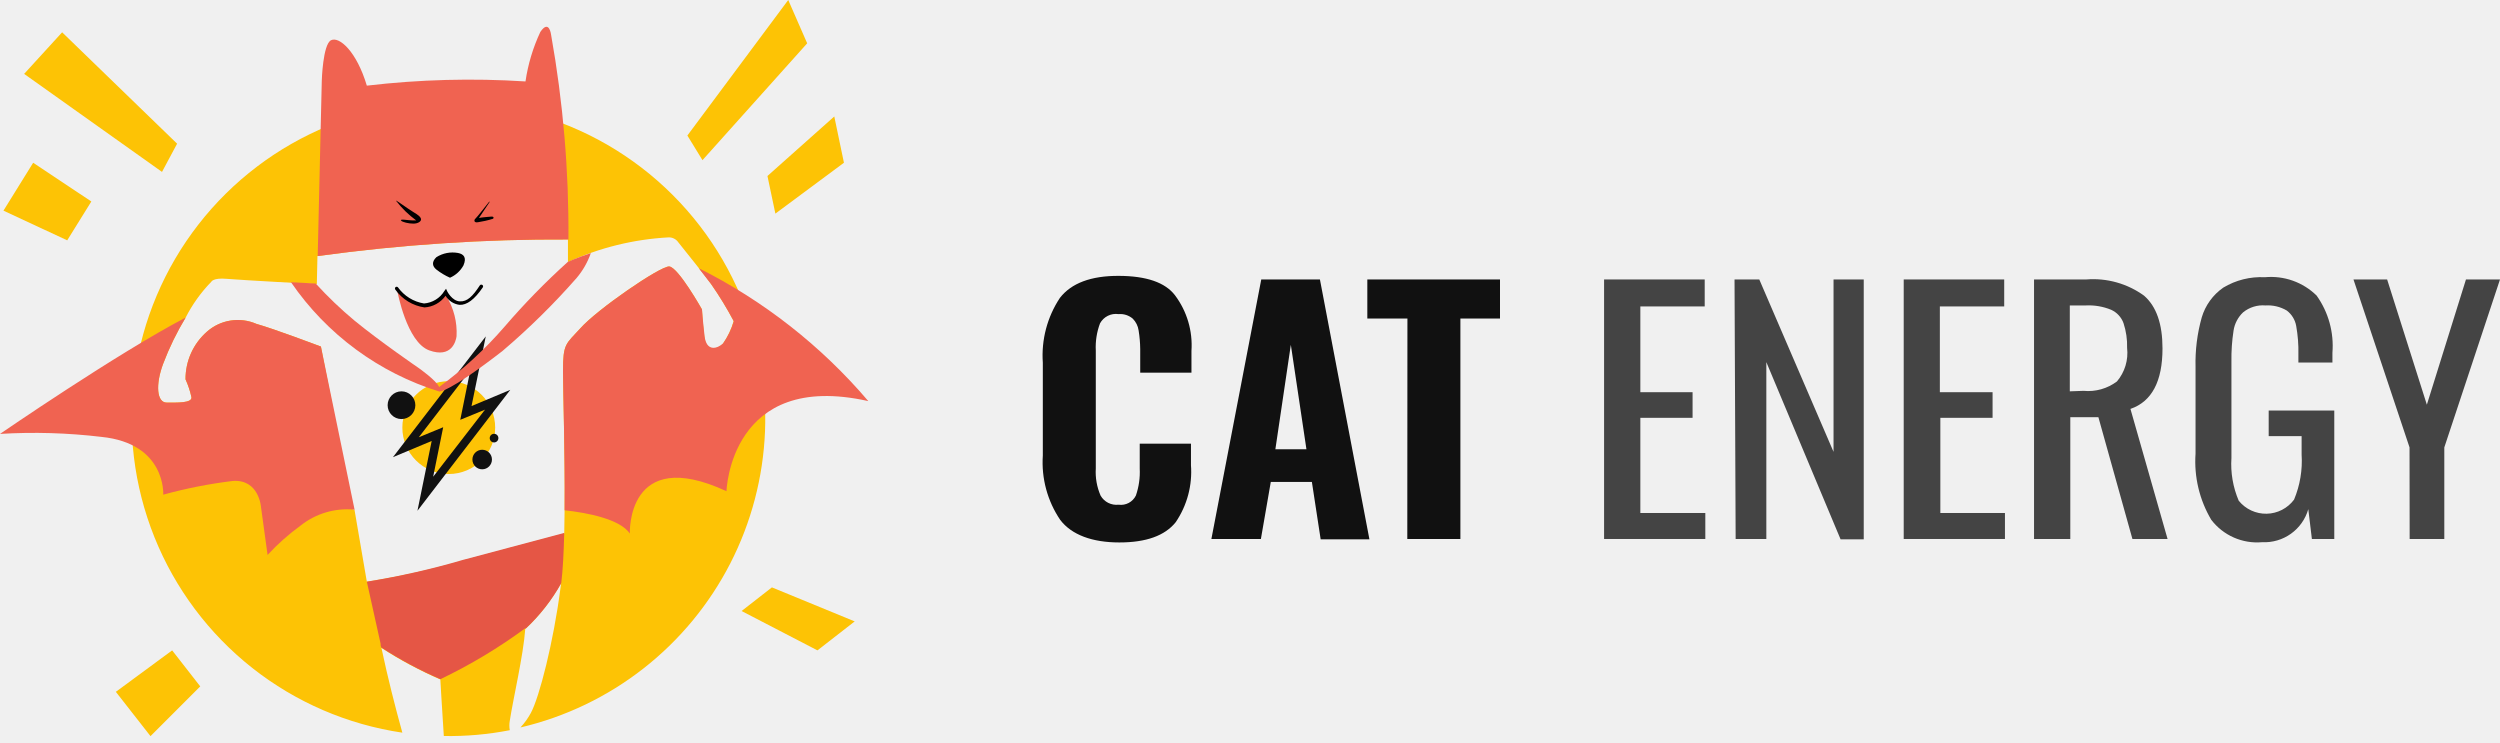
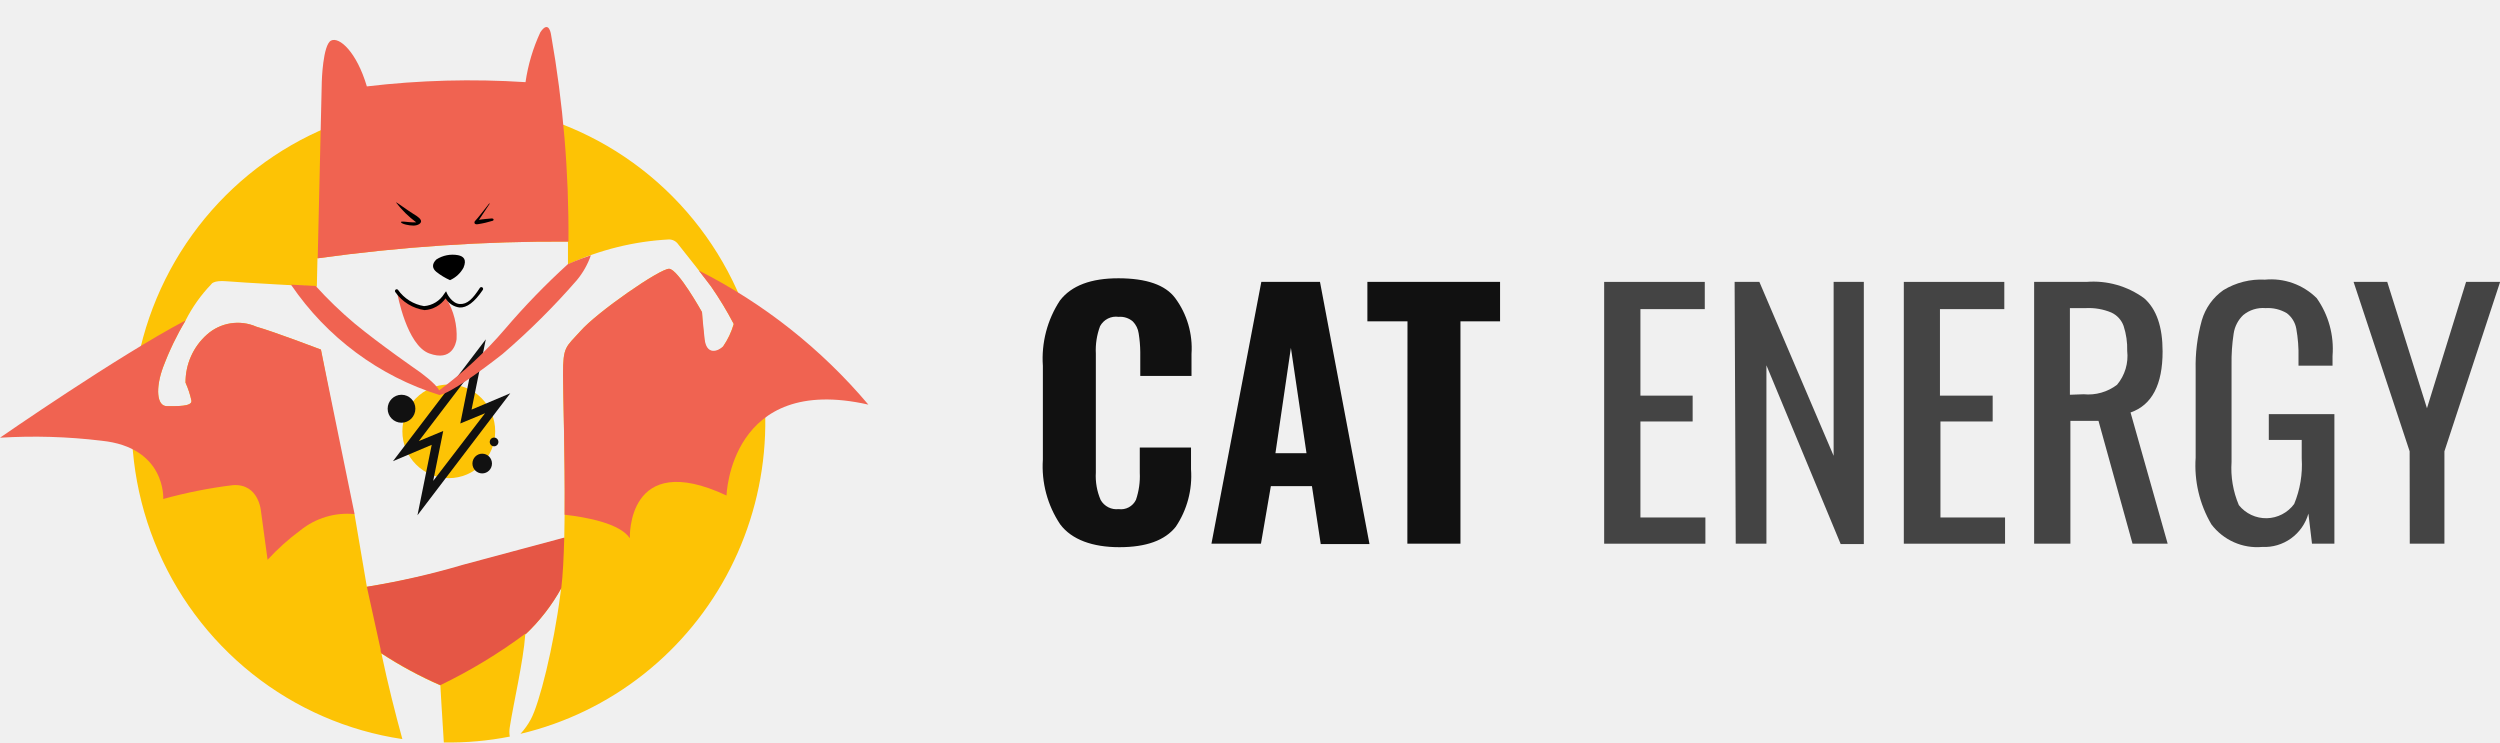
<svg xmlns="http://www.w3.org/2000/svg" width="202" height="60" viewBox="0 0 202 60" fill="none">
-   <g clip-path="url(#clip0_2403_2170)">
-     <path d="M59.88 24C58.156 19.869 55.38 16.263 51.828 13.54C48.276 10.817 44.072 9.072 39.636 8.479C35.2 7.887 30.685 8.467 26.543 10.163C22.401 11.859 18.776 14.61 16.028 18.144C13.281 21.677 11.508 25.869 10.885 30.301C10.262 34.733 10.812 39.251 12.479 43.405C14.147 47.558 16.874 51.202 20.388 53.974C23.903 56.745 28.082 58.547 32.51 59.2C31.93 57.11 31.34 54.8 30.82 52.35C32.333 53.331 33.925 54.184 35.58 54.9C35.58 54.9 35.7 57.06 35.86 59.47C37.648 59.501 39.435 59.343 41.19 59C41.145 58.749 41.145 58.491 41.19 58.24C41.48 56.37 42.28 53 42.44 50.83C43.593 49.751 44.572 48.5 45.34 47.12L45.28 47.56C44.73 51.82 43.58 56.37 42.88 57.63C42.653 58.047 42.374 58.434 42.05 58.78C45.67 57.931 49.062 56.305 51.99 54.014C54.919 51.723 57.314 48.823 59.011 45.515C60.707 42.206 61.663 38.568 61.813 34.853C61.963 31.138 61.304 27.435 59.88 24ZM58.41 27.79C57.97 28.22 57.06 28.51 56.91 27.21C56.76 25.91 56.72 25 56.72 25C56.72 25 54.79 21.57 54.07 21.53C53.35 21.49 48.24 25 46.89 26.53C45.72 27.82 45.49 27.73 45.49 30C45.49 31.71 45.71 38.17 45.59 43.11L37.44 45.28C34.878 46.015 32.273 46.59 29.64 47L28.64 41.17H28.5L25.93 28C25.93 28 22.12 26.56 20.72 26.17C20.063 25.882 19.337 25.789 18.628 25.901C17.919 26.012 17.257 26.324 16.72 26.8C16.172 27.28 15.734 27.872 15.435 28.536C15.137 29.201 14.985 29.922 14.99 30.65C15.201 31.115 15.362 31.601 15.47 32.1C15.52 32.58 14.27 32.53 13.47 32.53C12.67 32.53 12.55 31.09 13.18 29.4C13.671 28.101 14.281 26.849 15 25.66C15.541 24.598 16.239 23.624 17.07 22.77C17.07 22.77 17.21 22.43 18.32 22.53C19.43 22.63 25.6 22.96 25.6 22.96L25.65 20.69C32.356 19.764 39.12 19.316 45.89 19.35C45.89 19.96 45.89 20.57 45.89 21.18C48.454 20.01 51.215 19.331 54.03 19.18C54.181 19.176 54.33 19.21 54.464 19.278C54.599 19.346 54.714 19.446 54.8 19.57C55.14 20 57.21 22.57 57.45 22.94C58.122 23.901 58.733 24.903 59.28 25.94C59.093 26.597 58.799 27.218 58.41 27.78V27.79Z" fill="#FDC305" />
-     <path d="M56.46 21.67C56.93 22.27 57.34 22.8 57.46 22.96C58.132 23.921 58.743 24.923 59.29 25.96C59.1 26.595 58.809 27.196 58.43 27.74C57.99 28.17 57.08 28.46 56.93 27.16C56.78 25.86 56.72 25 56.72 25C56.72 25 54.79 21.57 54.07 21.53C53.35 21.49 48.24 25 46.89 26.53C45.72 27.82 45.49 27.73 45.49 30C45.49 31.5 45.66 36.65 45.62 41.23C47.43 41.43 50.09 41.93 50.89 43.11C50.89 43.11 50.6 35.93 58.7 39.69C58.7 39.69 58.98 29.9 70.16 32.41C66.359 27.948 61.7 24.296 56.46 21.67Z" fill="#F06351" />
-     <path d="M45.93 19.35C45.971 13.809 45.502 8.275 44.53 2.82C44.53 2.82 44.38 1.52 43.66 2.58C43.066 3.847 42.661 5.195 42.46 6.58C38.185 6.306 33.894 6.42 29.64 6.92C28.82 4.17 27.42 2.92 26.75 3.25C26.08 3.58 26 6.53 26 6.53L25.67 20.69C32.383 19.763 39.153 19.315 45.93 19.35Z" fill="#F06351" />
-     <path d="M45.35 47.12C45.48 46.05 45.55 44.63 45.59 43.06L37.44 45.23C34.879 45.982 32.274 46.573 29.64 47L30.75 52C30.75 52.11 30.75 52.22 30.82 52.33C32.333 53.311 33.925 54.164 35.58 54.88C37.999 53.724 40.302 52.341 42.46 50.75V50.81C43.608 49.737 44.583 48.492 45.35 47.12Z" fill="#E55645" />
-     <path d="M32 16.22C31.95 16.12 33 16.9 33.41 17.14C33.82 17.38 34.02 17.56 34.02 17.73C34.02 17.9 33.76 18.07 33.4 18.07C33.04 18.07 32.48 17.95 32.4 17.81C32.32 17.67 33 17.81 33.34 17.81H33.63C33.014 17.36 32.466 16.824 32 16.22Z" fill="black" />
-     <path d="M39.5 16.33C39.5 16.33 38.5 17.61 38.41 17.67C38.32 17.73 38.24 18.01 38.6 17.96C39.013 17.898 39.421 17.805 39.82 17.68C39.93 17.62 39.89 17.48 39.7 17.5C39.51 17.52 39.02 17.55 38.7 17.61L39.55 16.34C39.55 16.34 39.58 16.22 39.5 16.33Z" fill="black" />
-     <path d="M36.36 22.44C36.824 22.236 37.207 21.884 37.45 21.44C37.73 20.78 37.45 20.53 37.01 20.44C36.405 20.33 35.78 20.451 35.26 20.78C34.87 21.15 34.92 21.51 35.26 21.78C35.598 22.045 35.967 22.267 36.36 22.44Z" fill="black" />
-     <path d="M36 23.7C35.885 23.927 35.729 24.13 35.54 24.3C35.255 24.529 34.905 24.662 34.54 24.68C33.989 24.734 33.439 24.577 33 24.24C32.798 24.122 32.619 23.97 32.47 23.79C32.37 23.681 32.247 23.596 32.11 23.54C32.11 23.54 32.86 27.65 34.68 28.31C36.5 28.97 36.84 27.55 36.89 27.17C36.951 26.032 36.665 24.902 36.07 23.93C36.07 23.63 36.05 23.83 36 23.7Z" fill="#F06351" />
-     <path d="M34.3 24.84C33.832 24.773 33.383 24.611 32.979 24.366C32.575 24.12 32.225 23.795 31.95 23.41C31.925 23.383 31.912 23.347 31.912 23.31C31.912 23.273 31.925 23.238 31.95 23.21C31.963 23.197 31.979 23.186 31.996 23.179C32.013 23.172 32.031 23.168 32.05 23.168C32.069 23.168 32.087 23.172 32.104 23.179C32.121 23.186 32.137 23.197 32.15 23.21C32.398 23.557 32.711 23.852 33.074 24.077C33.436 24.302 33.839 24.452 34.26 24.52C34.593 24.495 34.915 24.391 35.2 24.217C35.486 24.044 35.725 23.805 35.9 23.52L36.04 23.33L36.14 23.55C36.14 23.55 36.52 24.31 37.14 24.35C37.76 24.39 38.2 23.93 38.77 23.06C38.791 23.028 38.824 23.006 38.862 22.999C38.899 22.991 38.938 22.999 38.97 23.02C39.002 23.041 39.024 23.074 39.031 23.112C39.039 23.149 39.031 23.188 39.01 23.22C38.343 24.2 37.713 24.67 37.12 24.63C36.891 24.6 36.671 24.518 36.477 24.392C36.283 24.266 36.12 24.098 36 23.9C35.804 24.173 35.55 24.399 35.256 24.562C34.962 24.725 34.635 24.82 34.3 24.84Z" fill="black" />
-     <path d="M36.26 38.3C38.331 38.3 40.01 36.621 40.01 34.55C40.01 32.479 38.331 30.8 36.26 30.8C34.189 30.8 32.51 32.479 32.51 34.55C32.51 36.621 34.189 38.3 36.26 38.3Z" fill="#FDC305" />
-     <path d="M41.23 31.5L38.1 32.81L39.25 27.18L31.75 36.94L34.88 35.63L33.73 41.27L41.23 31.5ZM33.84 35.33L38 29.92L37.19 33.92L39.19 33.1L35 38.52L35.81 34.52L33.84 35.33Z" fill="#111111" />
-     <path d="M32.44 33.86C33.059 33.86 33.56 33.359 33.56 32.74C33.56 32.121 33.059 31.62 32.44 31.62C31.821 31.62 31.32 32.121 31.32 32.74C31.32 33.359 31.821 33.86 32.44 33.86Z" fill="#111111" />
-     <path d="M38.96 37.92C39.396 37.92 39.75 37.566 39.75 37.13C39.75 36.694 39.396 36.34 38.96 36.34C38.524 36.34 38.17 36.694 38.17 37.13C38.17 37.566 38.524 37.92 38.96 37.92Z" fill="#111111" />
-     <path d="M39.92 35.75C40.113 35.75 40.27 35.593 40.27 35.4C40.27 35.207 40.113 35.05 39.92 35.05C39.727 35.05 39.57 35.207 39.57 35.4C39.57 35.593 39.727 35.75 39.92 35.75Z" fill="#111111" />
-     <path d="M45.88 21.16C44.075 22.787 42.375 24.527 40.79 26.37C39.211 28.199 37.43 29.843 35.48 31.27C35.26 30.74 33.85 29.75 33.85 29.75C33.85 29.75 30.71 27.6 28.65 25.91C27.536 24.983 26.487 23.98 25.51 22.91L23.51 22.8C26.397 27.017 30.627 30.133 35.51 31.64C36.37 31.5 38.79 29.77 40.6 28.36C42.741 26.539 44.747 24.564 46.6 22.45C47.098 21.858 47.484 21.18 47.74 20.45C46.6 20.83 45.88 21.16 45.88 21.16Z" fill="#F06351" />
-     <path d="M65.22 3.5L56.76 12.94L55.54 10.95L63.69 0L65.22 3.5Z" fill="#FDC305" />
-     <path d="M62.65 17.26L68.19 13.15L67.41 9.41L62.01 14.22L62.65 17.26Z" fill="#FDC305" />
-     <path d="M59.92 49.37L66.05 52.55L69.06 50.21L62.37 47.46L59.92 49.37Z" fill="#FDC305" />
-     <path d="M1.95 5.97L5.02 2.61L14.31 11.61L13.09 13.89L1.95 5.97Z" fill="#FDC305" />
-     <path d="M7.38 16.28L2.68 13.15L0.28 17.02L5.43 19.42L7.38 16.28Z" fill="#FDC305" />
-     <path d="M13.91 52.55L9.36 55.9L12.16 59.48L16.18 55.46L13.91 52.55Z" fill="#FDC305" />
-     <path d="M25.93 28C25.93 28 22.12 26.56 20.72 26.17C20.063 25.882 19.337 25.789 18.628 25.901C17.919 26.012 17.257 26.324 16.72 26.8C16.172 27.28 15.734 27.872 15.435 28.536C15.137 29.201 14.985 29.922 14.99 30.65C15.201 31.115 15.362 31.601 15.47 32.1C15.52 32.58 14.27 32.53 13.47 32.53C12.67 32.53 12.55 31.09 13.18 29.4C13.671 28.101 14.281 26.849 15 25.66C9.55 28.5 0 35.06 0 35.06C2.732 34.895 5.473 34.976 8.19 35.3C13.44 35.83 13.19 39.97 13.19 39.97C15.037 39.461 16.918 39.09 18.82 38.86C20.94 38.72 21.09 40.98 21.09 40.98L21.62 44.84C22.425 43.969 23.312 43.179 24.27 42.48C25.505 41.492 27.076 41.025 28.65 41.18L25.93 28Z" fill="#F06351" />
-     <path d="M85.66 42C84.63 40.474 84.137 38.648 84.26 36.81V29.31C84.13 27.459 84.615 25.617 85.64 24.07C86.567 22.877 88.15 22.283 90.39 22.29C92.63 22.297 94.147 22.82 94.94 23.86C95.907 25.149 96.379 26.742 96.27 28.35V30.11H92.13V28.2C92.124 27.697 92.081 27.196 92 26.7C91.95 26.341 91.785 26.008 91.53 25.75C91.373 25.615 91.19 25.513 90.992 25.449C90.795 25.386 90.587 25.362 90.38 25.38C90.083 25.336 89.78 25.384 89.512 25.518C89.243 25.652 89.023 25.866 88.88 26.13C88.617 26.832 88.501 27.581 88.54 28.33V37.85C88.494 38.604 88.628 39.358 88.93 40.05C89.074 40.3 89.288 40.502 89.546 40.632C89.804 40.761 90.094 40.813 90.38 40.78C90.662 40.82 90.948 40.77 91.2 40.637C91.451 40.504 91.654 40.295 91.78 40.04C92.022 39.336 92.127 38.593 92.09 37.85V35.85H96.23V37.58C96.352 39.211 95.918 40.836 95 42.19C94.12 43.29 92.6 43.83 90.44 43.83C88.28 43.83 86.59 43.23 85.66 42Z" fill="#111111" />
-     <path d="M101.91 22.58H106.65L110.65 43.58H106.71L106 38.94H102.68L101.88 43.55H97.88L101.91 22.58ZM105.56 36.3L104.3 27.86L103.05 36.3H105.56Z" fill="#111111" />
-     <path d="M113.72 25.74H110.48V22.58H121.2V25.74H118V43.55H113.71L113.72 25.74Z" fill="#111111" />
-     <path d="M129.61 22.58H137.74V24.76H132.54V31.69H136.76V33.76H132.54V41.45H137.79V43.55H129.61V22.58Z" fill="#444444" />
-     <path d="M140.15 22.58H142.15L148.15 36.51V22.58H150.59V43.58H148.72L142.72 29.26V43.55H140.24L140.15 22.58Z" fill="#444444" />
-     <path d="M153.82 22.58H161.94V24.76H156.74V31.69H161V33.76H156.78V41.45H162V43.55H153.82V22.58Z" fill="#444444" />
-     <path d="M164.35 22.58H168.57C170.233 22.446 171.889 22.911 173.24 23.89C174.24 24.76 174.73 26.18 174.73 28.15C174.73 30.817 173.867 32.447 172.14 33.04L175.14 43.55H172.3L169.55 33.71H167.28V43.55H164.35V22.58ZM168.35 31.58C169.313 31.673 170.277 31.402 171.05 30.82C171.364 30.448 171.599 30.016 171.74 29.55C171.881 29.084 171.925 28.594 171.87 28.11C171.89 27.432 171.792 26.755 171.58 26.11C171.494 25.872 171.361 25.654 171.189 25.469C171.018 25.283 170.81 25.134 170.58 25.03C169.931 24.764 169.231 24.644 168.53 24.68H167.24V31.62L168.35 31.58Z" fill="#444444" />
-     <path d="M178.67 42C177.714 40.387 177.271 38.521 177.4 36.65V29.65C177.366 28.299 177.534 26.951 177.9 25.65C178.189 24.672 178.803 23.822 179.64 23.24C180.651 22.631 181.821 22.338 183 22.4C183.762 22.328 184.532 22.422 185.254 22.678C185.976 22.934 186.633 23.344 187.18 23.88C188.139 25.224 188.593 26.864 188.46 28.51V29.29H185.71V28.64C185.729 27.863 185.668 27.085 185.53 26.32C185.439 25.83 185.168 25.391 184.77 25.09C184.251 24.784 183.652 24.641 183.05 24.68C182.397 24.624 181.748 24.825 181.24 25.24C180.825 25.634 180.554 26.154 180.47 26.72C180.343 27.544 180.286 28.377 180.3 29.21V37C180.221 38.184 180.423 39.37 180.89 40.46C181.161 40.795 181.506 41.064 181.897 41.246C182.288 41.428 182.716 41.518 183.147 41.509C183.578 41.501 184.002 41.394 184.386 41.196C184.769 40.999 185.102 40.716 185.36 40.37C185.842 39.217 186.051 37.967 185.97 36.72V35.24H183.31V33.17H188.61V43.55H186.8L186.51 41.14C186.281 41.941 185.788 42.64 185.11 43.125C184.433 43.61 183.612 43.851 182.78 43.81C181.998 43.879 181.211 43.749 180.493 43.433C179.774 43.116 179.147 42.623 178.67 42Z" fill="#444444" />
-     <path d="M194.69 36.15L190.16 22.58H192.88L196.09 32.7L199.25 22.58H202L197.5 36.15V43.55H194.7L194.69 36.15Z" fill="#444444" />
+   <g clip-path="url(#clip0_3398_487)">
+     <path d="M59.882 24.21C58.158 20.043 55.382 16.405 51.83 13.658C48.278 10.911 44.074 9.151 39.637 8.553C35.201 7.956 30.686 8.541 26.544 10.252C22.402 11.962 18.776 14.738 16.029 18.302C13.281 21.867 11.508 26.095 10.885 30.566C10.262 35.037 10.812 39.594 12.479 43.784C14.147 47.974 16.874 51.65 20.389 54.446C23.903 57.241 28.083 59.059 32.511 59.718C31.931 57.609 31.341 55.279 30.821 52.808C32.334 53.797 33.926 54.658 35.581 55.38V55.38C35.581 55.38 35.701 57.559 35.861 59.99C37.65 60.021 39.436 59.862 41.191 59.516C41.146 59.262 41.146 59.003 41.191 58.749C41.481 56.863 42.282 53.463 42.442 51.274C43.595 50.186 44.573 48.924 45.342 47.532V47.532L45.282 47.976C44.732 52.273 43.582 56.863 42.882 58.134C42.655 58.555 42.376 58.944 42.052 59.294C45.672 58.437 49.063 56.797 51.992 54.486C54.921 52.175 57.317 49.25 59.013 45.913C60.709 42.575 61.666 38.905 61.816 35.158C61.966 31.41 61.306 27.675 59.882 24.21V24.21ZM58.412 28.033C57.972 28.467 57.062 28.759 56.912 27.448C56.762 26.137 56.722 25.219 56.722 25.219C56.722 25.219 54.792 21.759 54.072 21.718C53.352 21.678 48.242 25.219 46.892 26.762C45.722 28.063 45.492 27.972 45.492 30.262C45.492 31.987 45.712 38.504 45.592 43.487L37.441 45.676C34.88 46.417 32.274 46.997 29.641 47.411L28.641 41.53H28.501L25.931 28.245C25.931 28.245 22.121 26.792 20.721 26.399C20.063 26.109 19.337 26.014 18.628 26.127C17.919 26.24 17.258 26.554 16.72 27.034C16.172 27.518 15.734 28.116 15.435 28.786C15.137 29.456 14.985 30.183 14.99 30.918C15.202 31.387 15.363 31.877 15.47 32.381C15.52 32.865 14.27 32.814 13.47 32.814C12.67 32.814 12.55 31.362 13.18 29.657C13.672 28.346 14.281 27.083 15 25.884C15.541 24.813 16.239 23.831 17.07 22.969C17.07 22.969 17.21 22.626 18.32 22.727C19.43 22.828 25.601 23.161 25.601 23.161L25.651 20.871C32.357 19.937 39.121 19.485 45.892 19.519C45.892 20.134 45.892 20.75 45.892 21.365C48.456 20.185 51.217 19.5 54.032 19.348C54.183 19.344 54.332 19.378 54.466 19.446C54.601 19.515 54.716 19.616 54.802 19.741C55.142 20.175 57.212 22.767 57.452 23.141C58.125 24.11 58.736 25.12 59.282 26.167C59.095 26.829 58.801 27.456 58.412 28.023V28.033Z" fill="#FDC305" />
+     <path d="M56.463 21.859C56.933 22.465 57.343 22.999 57.463 23.161C58.135 24.13 58.746 25.141 59.293 26.187C59.103 26.828 58.812 27.434 58.433 27.983C57.993 28.416 57.083 28.709 56.933 27.397C56.783 26.086 56.723 25.219 56.723 25.219C56.723 25.219 54.793 21.759 54.073 21.718C53.353 21.678 48.242 25.219 46.892 26.762C45.722 28.063 45.492 27.972 45.492 30.262C45.492 31.775 45.662 36.97 45.622 41.59C47.432 41.792 50.093 42.297 50.892 43.487C50.892 43.487 50.602 36.244 58.703 40.037C58.703 40.037 58.983 30.161 70.163 32.693C66.363 28.192 61.703 24.508 56.463 21.859V21.859Z" fill="#F06351" />
+     <path d="M45.932 19.519C45.973 13.93 45.504 8.348 44.532 2.845C44.532 2.845 44.382 1.533 43.662 2.603C43.068 3.881 42.664 5.24 42.462 6.638C38.187 6.361 33.896 6.476 29.642 6.981C28.821 4.206 27.421 2.946 26.751 3.278C26.081 3.611 26.001 6.587 26.001 6.587L25.671 20.871C32.385 19.936 39.155 19.484 45.932 19.519V19.519Z" fill="#F06351" />
+     <path d="M45.351 47.532C45.481 46.453 45.551 45.02 45.591 43.437L37.441 45.625C34.881 46.384 32.276 46.98 29.641 47.411L30.751 52.455C30.751 52.566 30.751 52.676 30.821 52.788C32.334 53.777 33.926 54.638 35.581 55.36C38 54.194 40.304 52.799 42.461 51.194V51.254C43.609 50.171 44.584 48.916 45.351 47.532V47.532Z" fill="#E55645" />
+     <path d="M32.002 16.362C31.952 16.261 33.002 17.048 33.412 17.29C33.822 17.532 34.022 17.713 34.022 17.885C34.022 18.056 33.762 18.228 33.402 18.228C33.042 18.228 32.482 18.107 32.402 17.966C32.322 17.825 33.002 17.966 33.342 17.966H33.632C33.016 17.511 32.467 16.971 32.002 16.362Z" fill="black" />
+     <path d="M39.502 16.473C39.502 16.473 38.502 17.764 38.412 17.825C38.322 17.885 38.242 18.168 38.602 18.117C39.015 18.055 39.423 17.96 39.822 17.835C39.932 17.774 39.892 17.633 39.702 17.653C39.512 17.673 39.022 17.703 38.702 17.764L39.552 16.483C39.552 16.483 39.582 16.362 39.502 16.473Z" fill="black" />
+     <path d="M36.362 22.636C36.825 22.43 37.208 22.076 37.452 21.627C37.732 20.962 37.452 20.709 37.012 20.619C36.406 20.507 35.782 20.63 35.262 20.962C34.872 21.335 34.922 21.698 35.262 21.97C35.599 22.238 35.969 22.461 36.362 22.636V22.636Z" fill="black" />
+     <path d="M36.002 23.907C35.887 24.136 35.731 24.341 35.542 24.512C35.257 24.744 34.907 24.878 34.542 24.896C33.991 24.95 33.441 24.792 33.002 24.452C32.8 24.333 32.621 24.179 32.472 23.998C32.372 23.888 32.249 23.802 32.112 23.746C32.112 23.746 32.862 27.892 34.682 28.558C36.502 29.223 36.842 27.791 36.892 27.407C36.953 26.259 36.667 25.12 36.072 24.139C36.072 23.837 36.052 24.038 36.002 23.907Z" fill="#F06351" />
+     <path d="M34.302 25.057C33.834 24.989 33.384 24.826 32.98 24.579C32.576 24.331 32.226 24.003 31.952 23.615C31.927 23.587 31.913 23.551 31.913 23.514C31.913 23.477 31.927 23.441 31.952 23.413C31.965 23.399 31.98 23.389 31.997 23.382C32.014 23.374 32.033 23.37 32.052 23.37C32.07 23.37 32.089 23.374 32.106 23.382C32.123 23.389 32.139 23.399 32.152 23.413C32.399 23.763 32.713 24.06 33.075 24.287C33.437 24.514 33.841 24.666 34.262 24.734C34.595 24.709 34.917 24.605 35.202 24.429C35.487 24.254 35.727 24.013 35.902 23.726L36.042 23.534L36.142 23.756C36.142 23.756 36.522 24.523 37.142 24.563C37.762 24.603 38.202 24.139 38.772 23.262C38.793 23.23 38.826 23.207 38.863 23.2C38.901 23.192 38.94 23.2 38.972 23.221C39.003 23.243 39.026 23.276 39.033 23.314C39.041 23.352 39.033 23.391 39.012 23.423C38.345 24.412 37.715 24.886 37.122 24.845C36.892 24.815 36.673 24.733 36.479 24.605C36.285 24.478 36.122 24.308 36.002 24.109C35.806 24.384 35.552 24.613 35.258 24.777C34.964 24.941 34.637 25.037 34.302 25.057Z" fill="black" />
+     <path d="M36.262 38.635C38.333 38.635 40.012 36.941 40.012 34.852C40.012 32.763 38.333 31.069 36.262 31.069C34.191 31.069 32.512 32.763 32.512 34.852C32.512 36.941 34.191 38.635 36.262 38.635Z" fill="#FDC305" />
+     <path d="M41.232 31.775L38.102 33.097L39.252 27.418L31.752 37.263L34.882 35.941L33.732 41.631L41.232 31.775ZM33.842 35.639L38.002 30.182L37.192 34.217L39.192 33.389L35.002 38.857L35.812 34.822L33.842 35.639Z" fill="#111111" />
+     <path d="M32.442 34.156C33.06 34.156 33.562 33.65 33.562 33.026C33.562 32.402 33.06 31.896 32.442 31.896C31.823 31.896 31.322 32.402 31.322 33.026C31.322 33.65 31.823 34.156 32.442 34.156Z" fill="#111111" />
+     <path d="M38.962 38.252C39.398 38.252 39.752 37.895 39.752 37.455C39.752 37.014 39.398 36.658 38.962 36.658C38.526 36.658 38.172 37.014 38.172 37.455C38.172 37.895 38.526 38.252 38.962 38.252Z" fill="#111111" />
+     <path d="M39.922 36.062C40.115 36.062 40.272 35.904 40.272 35.709C40.272 35.514 40.115 35.356 39.922 35.356C39.729 35.356 39.572 35.514 39.572 35.709C39.572 35.904 39.729 36.062 39.922 36.062Z" fill="#111111" />
+     <path d="M45.882 21.345C44.077 22.986 42.377 24.742 40.792 26.601C39.213 28.446 37.432 30.104 35.482 31.543C35.262 31.009 33.852 30.01 33.852 30.01C33.852 30.01 30.712 27.841 28.651 26.137C27.538 25.201 26.489 24.19 25.511 23.11L23.511 22.999C26.398 27.253 30.628 30.396 35.512 31.917C36.372 31.775 38.792 30.03 40.602 28.608C42.743 26.771 44.749 24.778 46.602 22.646C47.1 22.049 47.487 21.365 47.742 20.629C46.602 21.012 45.882 21.345 45.882 21.345Z" fill="#F06351" />
+     <path d="M25.931 28.245C25.931 28.245 22.121 26.792 20.721 26.399C20.064 26.109 19.338 26.014 18.629 26.127C17.92 26.24 17.258 26.554 16.721 27.034C16.173 27.518 15.735 28.116 15.436 28.786C15.137 29.456 14.986 30.183 14.991 30.918C15.202 31.387 15.363 31.877 15.471 32.381C15.521 32.865 14.271 32.814 13.471 32.814C12.671 32.814 12.551 31.362 13.181 29.657C13.672 28.346 14.281 27.083 15.001 25.884C9.55 28.749 0 35.367 0 35.367C2.732 35.2 5.473 35.281 8.19 35.609C13.441 36.143 13.191 40.319 13.191 40.319C15.037 39.806 16.919 39.432 18.821 39.2C20.941 39.059 21.091 41.338 21.091 41.338L21.621 45.232C22.426 44.354 23.313 43.556 24.271 42.851C25.506 41.855 27.078 41.384 28.651 41.54V41.54L25.931 28.245Z" fill="#F06351" />
+     <path d="M85.664 42.367C84.634 40.827 84.141 38.985 84.264 37.132V29.566C84.134 27.699 84.619 25.841 85.644 24.28C86.571 23.077 88.154 22.478 90.394 22.485C92.634 22.492 94.151 23.02 94.944 24.069C95.912 25.369 96.383 26.976 96.274 28.598V30.373H92.134V28.447C92.129 27.94 92.085 27.434 92.004 26.933C91.954 26.571 91.789 26.235 91.534 25.975C91.377 25.839 91.194 25.736 90.996 25.672C90.799 25.608 90.591 25.584 90.384 25.602C90.087 25.557 89.784 25.606 89.516 25.741C89.247 25.877 89.027 26.092 88.884 26.358C88.621 27.067 88.505 27.822 88.544 28.578V38.181C88.499 38.941 88.632 39.702 88.934 40.4C89.078 40.652 89.293 40.856 89.55 40.987C89.808 41.118 90.098 41.17 90.384 41.136C90.666 41.177 90.953 41.126 91.204 40.992C91.455 40.858 91.659 40.647 91.784 40.39C92.026 39.68 92.131 38.931 92.094 38.181V36.163H96.234V37.908C96.356 39.554 95.922 41.193 95.004 42.559C94.124 43.669 92.604 44.213 90.444 44.213C88.284 44.213 86.594 43.608 85.664 42.367Z" fill="#111111" />
+     <path d="M101.915 22.777H106.655L110.655 43.961H106.715L106.005 39.28H102.685L101.885 43.931H97.885L101.915 22.777ZM105.565 36.617L104.305 28.104L103.055 36.617H105.565Z" fill="#111111" />
+     <path d="M113.725 25.965H110.485V22.777H121.205V25.965H118.005V43.931H113.715L113.725 25.965Z" fill="#111111" />
+     <path d="M129.616 22.777H137.746V24.977H132.546V31.967H136.766V34.055H132.546V41.812H137.796V43.931H129.616V22.777Z" fill="#444444" />
+     <path d="M140.157 22.777H142.157L148.157 36.829V22.777H150.597V43.961H148.727L142.727 29.516V43.931H140.247L140.157 22.777Z" fill="#444444" />
+     <path d="M153.828 22.777H161.948V24.977H156.748V31.967H161.008V34.055H156.788V41.812H162.008V43.931H153.828V22.777Z" fill="#444444" />
+     <path d="M164.358 22.777H168.578C170.241 22.642 171.897 23.111 173.248 24.099C174.248 24.977 174.738 26.409 174.738 28.396C174.738 31.086 173.875 32.73 172.148 33.329L175.148 43.931H172.308L169.558 34.005H167.288V43.931H164.358V22.777ZM168.358 31.856C169.322 31.95 170.285 31.677 171.058 31.089C171.372 30.714 171.607 30.278 171.748 29.808C171.889 29.338 171.933 28.844 171.878 28.356C171.898 27.671 171.8 26.989 171.588 26.338C171.502 26.098 171.369 25.878 171.198 25.691C171.026 25.504 170.819 25.354 170.588 25.249C169.939 24.98 169.239 24.86 168.538 24.896H167.248V31.896L168.358 31.856Z" fill="#444444" />
+     <path d="M178.679 42.367C177.723 40.74 177.28 38.858 177.409 36.97V29.909C177.374 28.547 177.543 27.186 177.909 25.874C178.198 24.888 178.811 24.03 179.649 23.443C180.66 22.829 181.83 22.534 183.009 22.596C183.771 22.523 184.54 22.618 185.262 22.876C185.984 23.134 186.642 23.548 187.189 24.089C188.148 25.445 188.602 27.099 188.469 28.759V29.546H185.719V28.89C185.738 28.106 185.677 27.322 185.539 26.55C185.448 26.055 185.177 25.613 184.779 25.309C184.26 25 183.66 24.856 183.059 24.896C182.406 24.839 181.756 25.042 181.249 25.461C180.834 25.858 180.563 26.383 180.479 26.954C180.352 27.785 180.295 28.625 180.309 29.465V37.324C180.229 38.518 180.432 39.714 180.899 40.814C181.17 41.152 181.515 41.423 181.906 41.607C182.297 41.79 182.725 41.881 183.156 41.872C183.587 41.864 184.011 41.755 184.394 41.556C184.778 41.357 185.111 41.072 185.369 40.723C185.851 39.559 186.059 38.299 185.979 37.041V35.548H183.319V33.46H188.619V43.931H186.809L186.519 41.5C186.29 42.307 185.796 43.013 185.119 43.502C184.442 43.991 183.621 44.235 182.789 44.193C182.007 44.263 181.22 44.132 180.501 43.812C179.783 43.493 179.156 42.996 178.679 42.367V42.367Z" fill="#444444" />
+     <path d="M194.699 36.466L190.169 22.777H192.889L196.099 32.986L199.259 22.777H202.009L197.509 36.466V43.931H194.709L194.699 36.466Z" fill="#444444" />
  </g>
  <defs>
-     <clipPath id="clip0_2403_2170">
-       <rect width="201.99" height="59.48" fill="white" />
+     <clipPath id="clip0_3398_487">
+       <rect width="202" height="60" fill="white" />
    </clipPath>
  </defs>
</svg>
